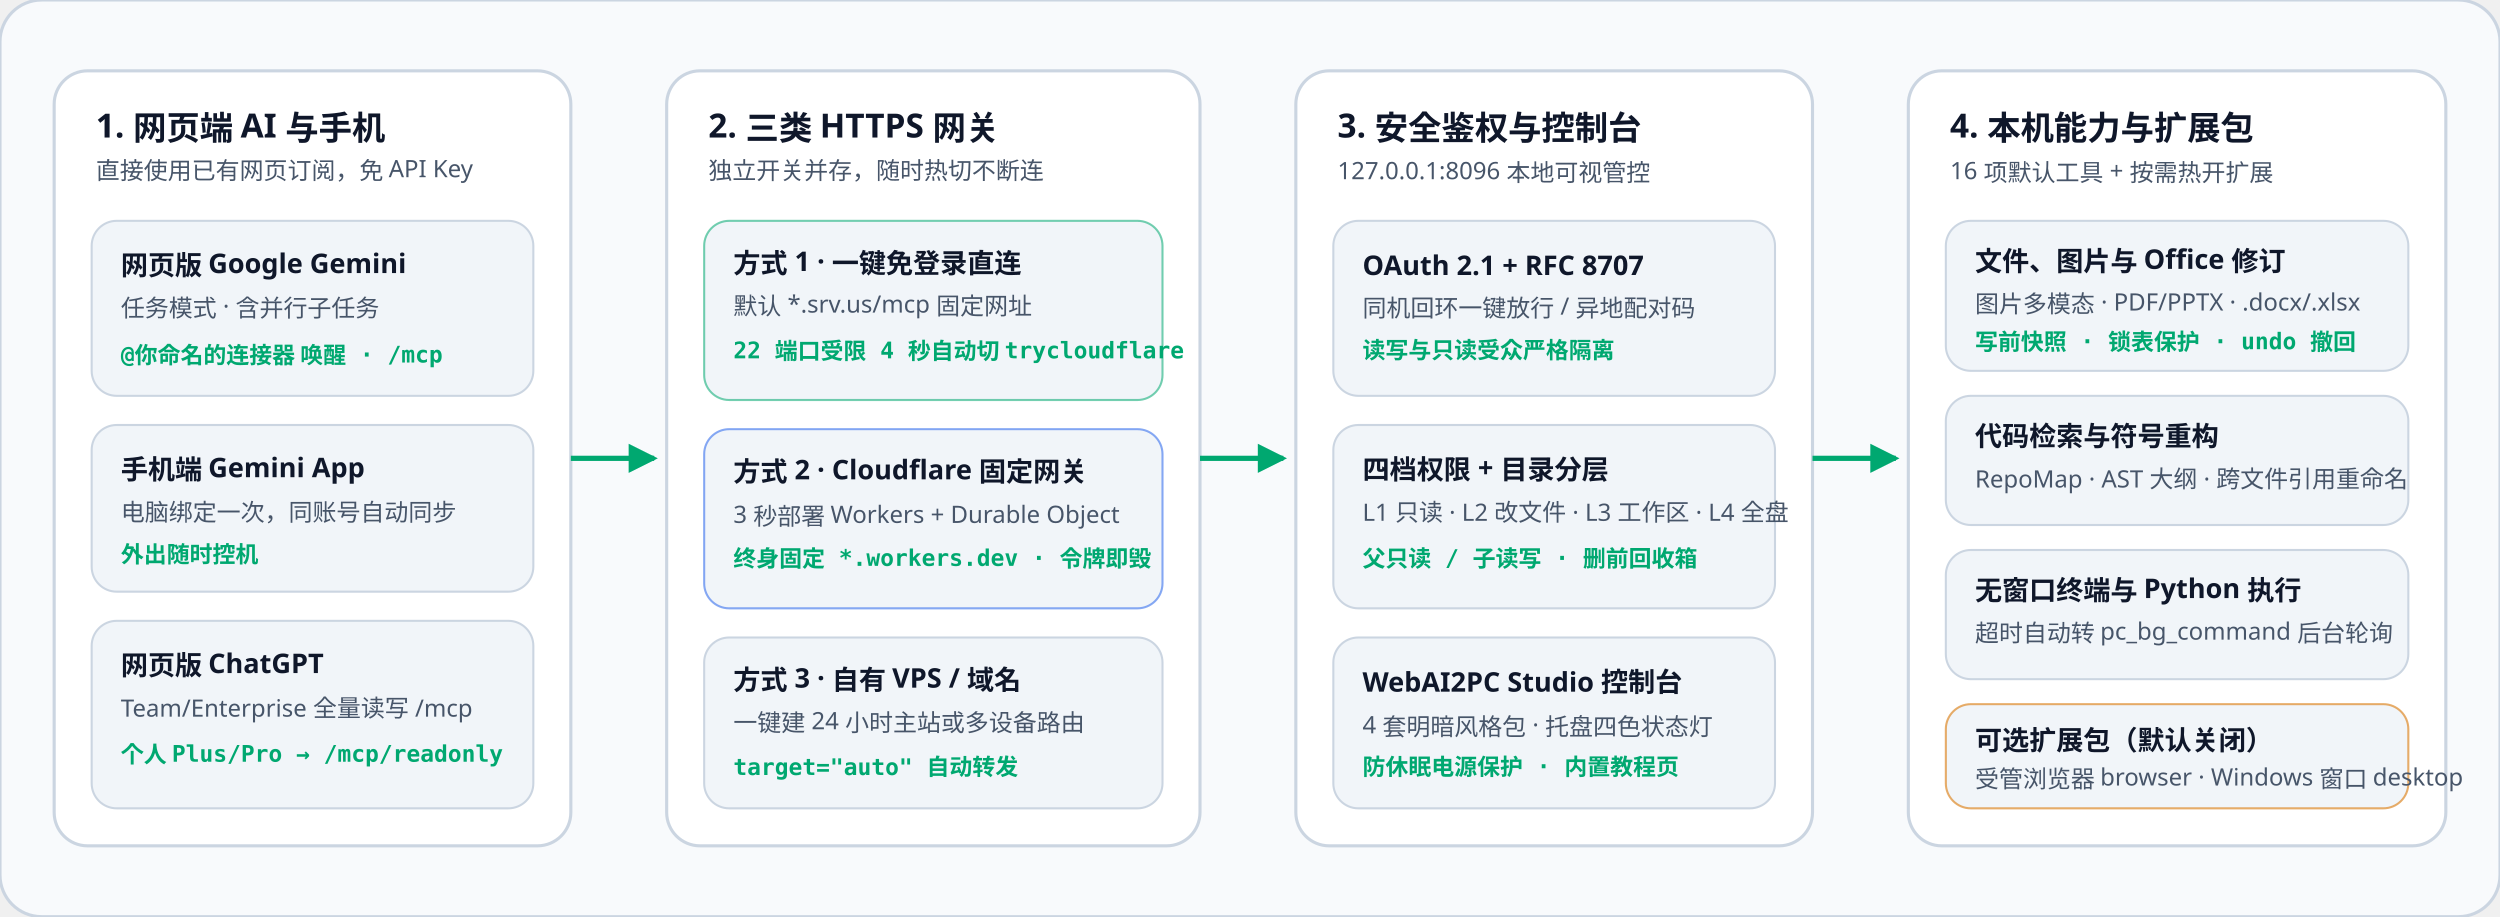
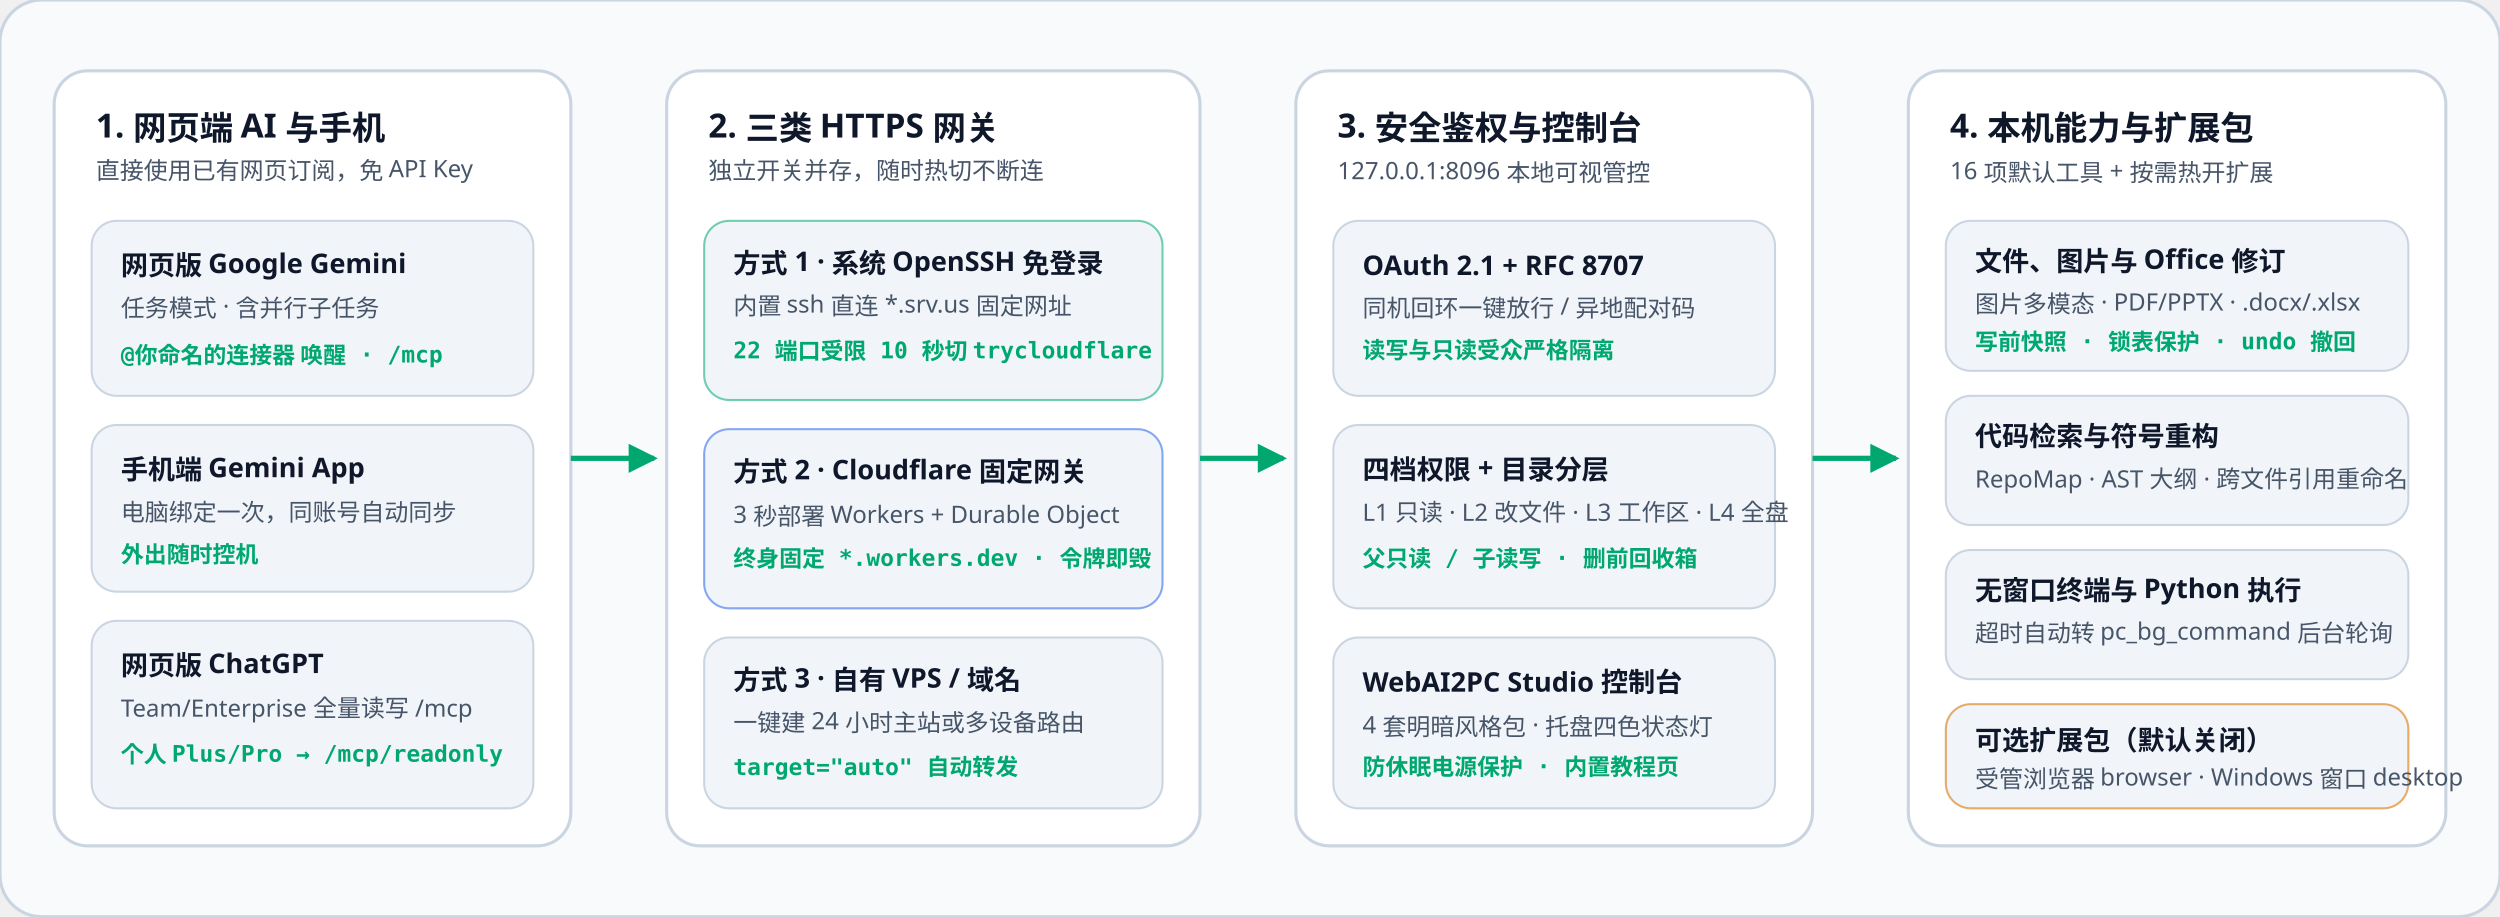
<svg xmlns="http://www.w3.org/2000/svg" viewBox="0 0 1200 440" width="1200" height="440" fill="none">
  <defs>
    <marker id="arr-arch-l" viewBox="0 0 10 10" refX="8" refY="5" markerWidth="7" markerHeight="7" orient="auto-start-reverse">
      <path d="M 1 1 L 9 5 L 1 9 z" fill="#00A870" />
    </marker>
    <style>
      .t-h { font-family: 'Segoe UI', 'PingFang SC', 'Microsoft YaHei', system-ui, sans-serif; font-size: 16px; font-weight: 700; fill: #0F172A; }
      .t-b { font-family: 'Segoe UI', 'PingFang SC', 'Microsoft YaHei', system-ui, sans-serif; font-size: 13px; font-weight: 600; fill: #0F172A; }
      .t-s { font-family: 'Segoe UI', 'PingFang SC', 'Microsoft YaHei', system-ui, sans-serif; font-size: 11.5px; fill: #475569; }
      .t-m { font-family: ui-monospace, SFMono-Regular, Menlo, Consolas, monospace; font-size: 11px; fill: #00A870; font-weight: 600; }
      .t-tag { font-family: ui-monospace, SFMono-Regular, Menlo, Consolas, monospace; font-size: 10.5px; font-weight: 700; }
    </style>
  </defs>
  <rect width="1200" height="440" rx="20" fill="#F8FAFC" stroke="#CBD5E1" stroke-width="1.5" />
  <rect x="26" y="34" width="248" height="372" rx="16" fill="#FFFFFF" stroke="#CBD5E1" stroke-width="1.5" />
  <text x="46" y="66" class="t-h">1. 网页端 AI 与手机</text>
  <text x="46" y="86" class="t-s">直接使用已有网页订阅，免 API Key</text>
  <rect x="44" y="106" width="212" height="84" rx="12" fill="#F1F5F9" stroke="#CBD5E1" />
  <text x="58" y="132" class="t-b">网页版 Google Gemini</text>
  <text x="58" y="152" class="t-s">任务模式 · 含并行子任务</text>
  <text x="58" y="174" class="t-m">@你命名的连接器 唤醒 · /mcp</text>
  <rect x="44" y="204" width="212" height="80" rx="12" fill="#F1F5F9" stroke="#CBD5E1" />
  <text x="58" y="230" class="t-b">手机端 Gemini App</text>
  <text x="58" y="250" class="t-s">电脑绑定一次，同账号自动同步</text>
  <text x="58" y="270" class="t-m">外出随时控机</text>
  <rect x="44" y="298" width="212" height="90" rx="12" fill="#F1F5F9" stroke="#CBD5E1" />
  <text x="58" y="324" class="t-b">网页版 ChatGPT</text>
  <text x="58" y="344" class="t-s">Team/Enterprise 全量读写 /mcp</text>
  <text x="58" y="366" class="t-m">个人 Plus/Pro → /mcp/readonly</text>
  <line x1="274" y1="220" x2="314" y2="220" stroke="#00A870" stroke-width="2.5" marker-end="url(#arr-arch-l)" />
  <rect x="320" y="34" width="256" height="372" rx="16" fill="#FFFFFF" stroke="#CBD5E1" stroke-width="1.5" />
  <text x="340" y="66" class="t-h">2. 三类 HTTPS 网关</text>
  <text x="340" y="86" class="t-s">独立开关并存，随时热切不断连</text>
  <rect x="338" y="106" width="220" height="86" rx="12" fill="#F1F5F9" stroke="#00A870" stroke-opacity="0.55" />
-   <text x="352" y="131" class="t-b">方式 1 · 一键免登录直连</text>
-   <text x="352" y="151" class="t-s">默认 *.srv.us/mcp 固定网址</text>
-   <text x="352" y="172" class="t-m">22 端口受限 4 秒自动切 trycloudflare</text>
+   <text x="352" y="131" class="t-b">方式 1 · 系统 OpenSSH 免登录</text>
+   <text x="352" y="151" class="t-s">内置 ssh 直连 *.srv.us 固定网址</text>
+   <text x="352" y="172" class="t-m">22 端口受限 10 秒切 trycloudflare</text>
  <rect x="338" y="206" width="220" height="86" rx="12" fill="#F1F5F9" stroke="#2563EB" stroke-opacity="0.55" />
  <text x="352" y="231" class="t-b">方式 2 · Cloudflare 固定网关</text>
  <text x="352" y="251" class="t-s">3 秒部署 Workers + Durable Object</text>
  <text x="352" y="272" class="t-m" fill="#2563EB">终身固定 *.workers.dev · 令牌即毁</text>
  <rect x="338" y="306" width="220" height="82" rx="12" fill="#F1F5F9" stroke="#CBD5E1" />
  <text x="352" y="331" class="t-b">方式 3 · 自有 VPS / 域名</text>
  <text x="352" y="351" class="t-s">一键建 24 小时主站或多设备路由</text>
  <text x="352" y="372" class="t-m">target="auto" 自动转发</text>
  <line x1="576" y1="220" x2="616" y2="220" stroke="#00A870" stroke-width="2.5" marker-end="url(#arr-arch-l)" />
  <rect x="622" y="34" width="248" height="372" rx="16" fill="#FFFFFF" stroke="#CBD5E1" stroke-width="1.5" />
  <text x="642" y="66" class="t-h">3. 安全鉴权与控制台</text>
  <text x="642" y="86" class="t-s">127.0.0.1:8096 本地可视管控</text>
  <rect x="640" y="106" width="212" height="84" rx="12" fill="#F1F5F9" stroke="#CBD5E1" />
  <text x="654" y="132" class="t-b">OAuth 2.1 + RFC 8707</text>
  <text x="654" y="152" class="t-s">同机回环一键放行 / 异地配对码</text>
  <text x="654" y="172" class="t-m">读写与只读受众严格隔离</text>
  <rect x="640" y="204" width="212" height="88" rx="12" fill="#F1F5F9" stroke="#CBD5E1" />
  <text x="654" y="230" class="t-b">四档权限 + 目录分层</text>
  <text x="654" y="250" class="t-s">L1 只读 · L2 改文件 · L3 工作区 · L4 全盘</text>
  <text x="654" y="272" class="t-m">父只读 / 子读写 · 删前回收箱</text>
  <rect x="640" y="306" width="212" height="82" rx="12" fill="#F1F5F9" stroke="#CBD5E1" />
  <text x="654" y="332" class="t-b">WebAI2PC Studio 控制台</text>
  <text x="654" y="352" class="t-s">4 套明暗风格包 · 托盘四色状态灯</text>
  <text x="654" y="372" class="t-m">防休眠电源保护 · 内置教程页</text>
  <line x1="870" y1="220" x2="910" y2="220" stroke="#00A870" stroke-width="2.5" marker-end="url(#arr-arch-l)" />
  <rect x="916" y="34" width="258" height="372" rx="16" fill="#FFFFFF" stroke="#CBD5E1" stroke-width="1.5" />
  <text x="936" y="66" class="t-h">4. 本机能力与扩展包</text>
  <text x="936" y="86" class="t-s">16 项默认工具 + 按需热开扩展</text>
  <rect x="934" y="106" width="222" height="72" rx="12" fill="#F1F5F9" stroke="#CBD5E1" />
  <text x="948" y="130" class="t-b">文件、图片与 Office 修订</text>
  <text x="948" y="150" class="t-s">图片多模态 · PDF/PPTX · .docx/.xlsx</text>
  <text x="948" y="168" class="t-m">写前快照 · 锁表保护 · undo 撤回</text>
  <rect x="934" y="190" width="222" height="62" rx="12" fill="#F1F5F9" stroke="#CBD5E1" />
  <text x="948" y="214" class="t-b">代码检索与符号重构</text>
  <text x="948" y="234" class="t-s">RepoMap · AST 大纲 · 跨文件引用重命名</text>
  <rect x="934" y="264" width="222" height="62" rx="12" fill="#F1F5F9" stroke="#CBD5E1" />
  <text x="948" y="288" class="t-b">无窗口终端与 Python 执行</text>
  <text x="948" y="308" class="t-s">超时自动转 pc_bg_command 后台轮询</text>
  <rect x="934" y="338" width="222" height="50" rx="12" fill="#F1F5F9" stroke="#D97706" stroke-opacity="0.6" />
  <text x="948" y="360" class="t-b">可选扩展包（默认关闭）</text>
  <text x="948" y="378" class="t-s">受管浏览器 browser · Windows 窗口 desktop</text>
</svg>
